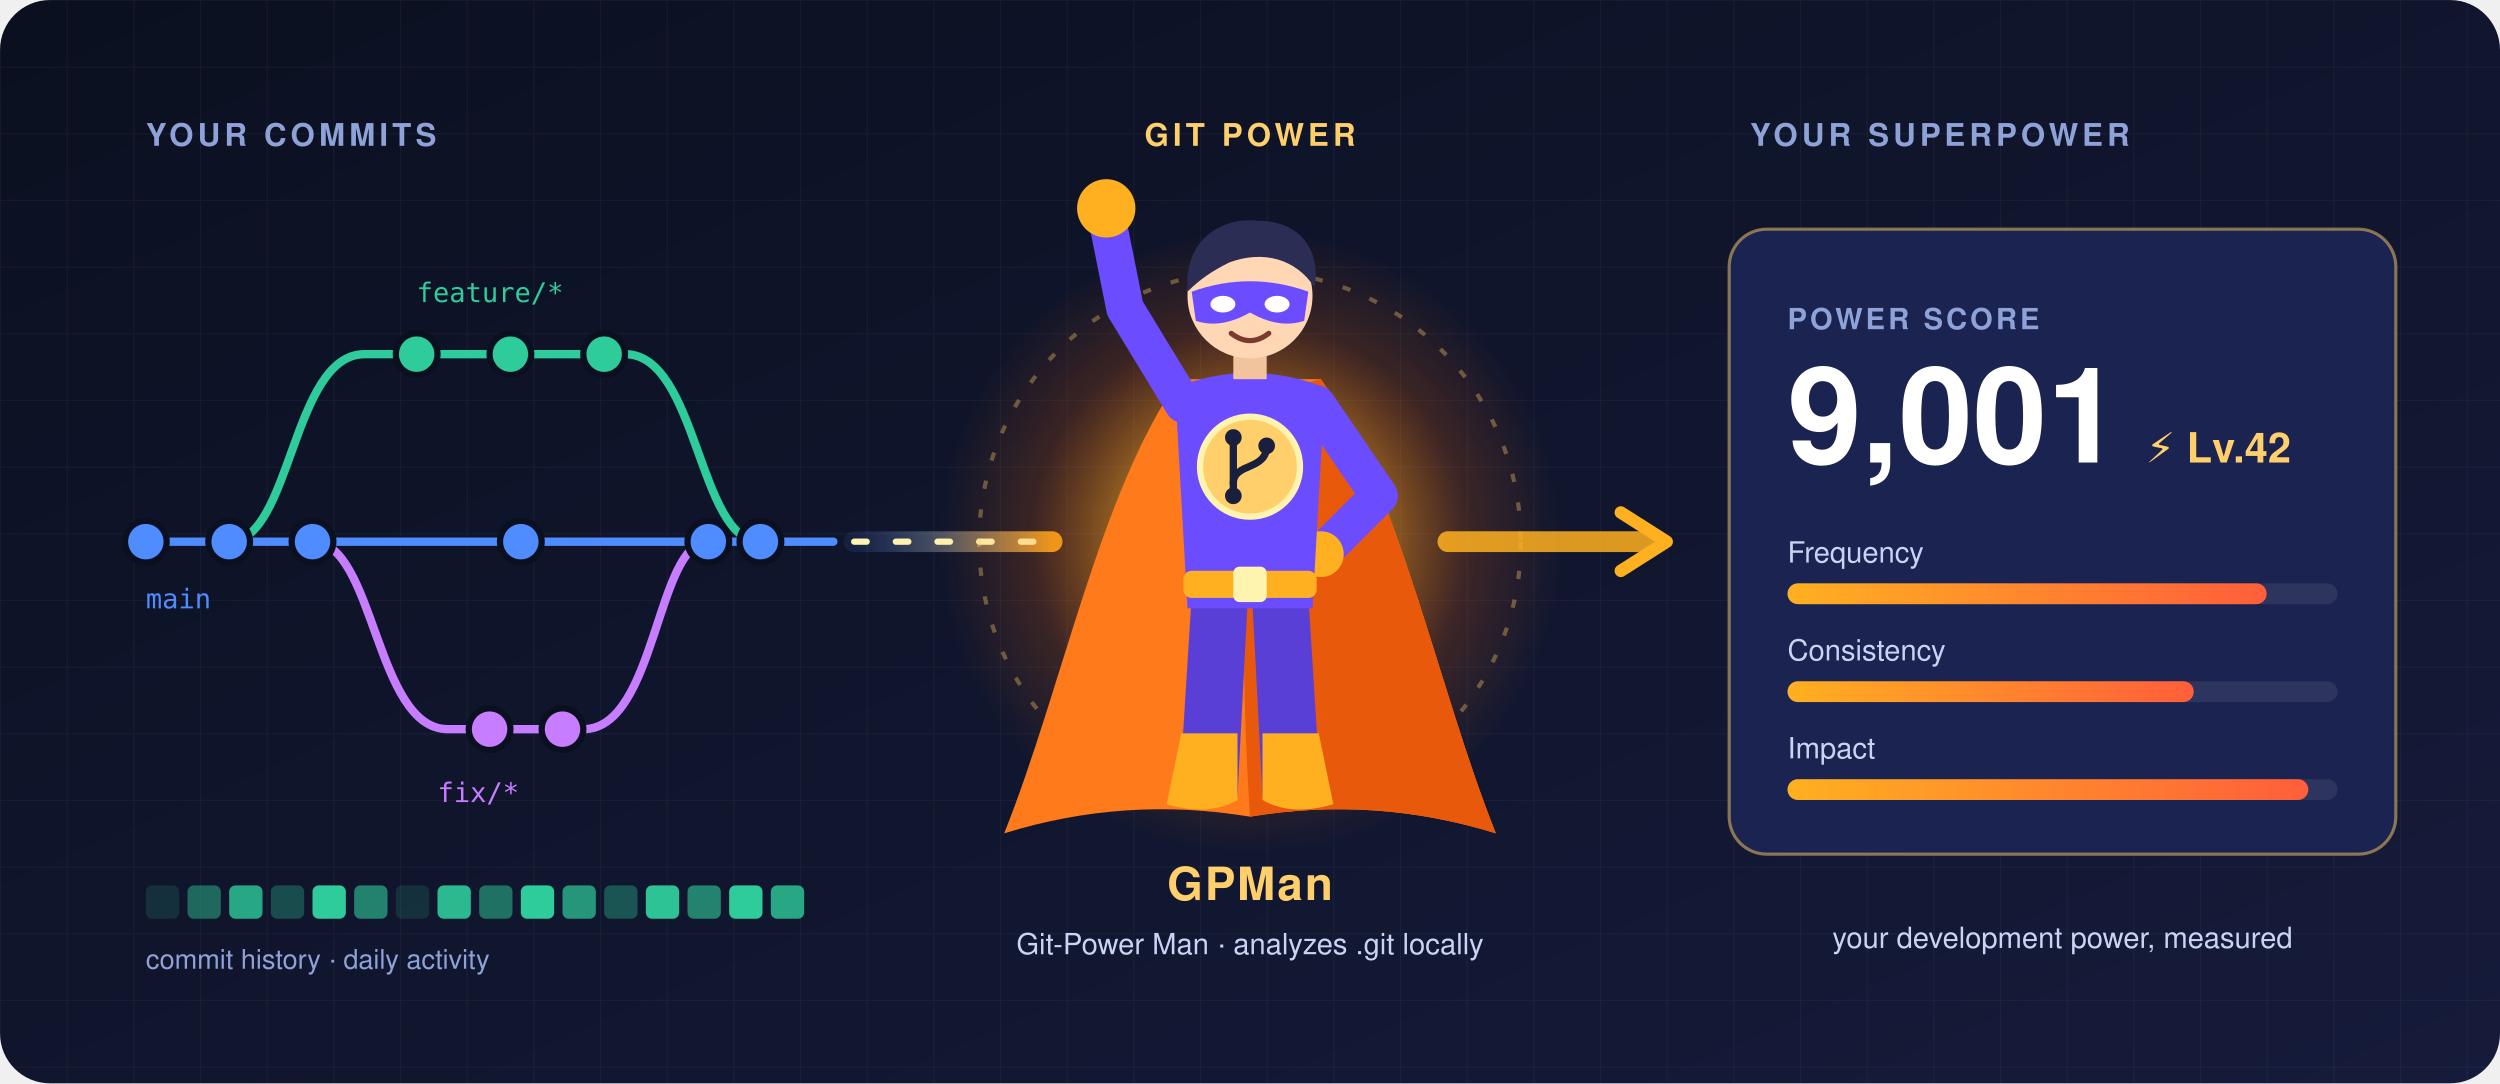
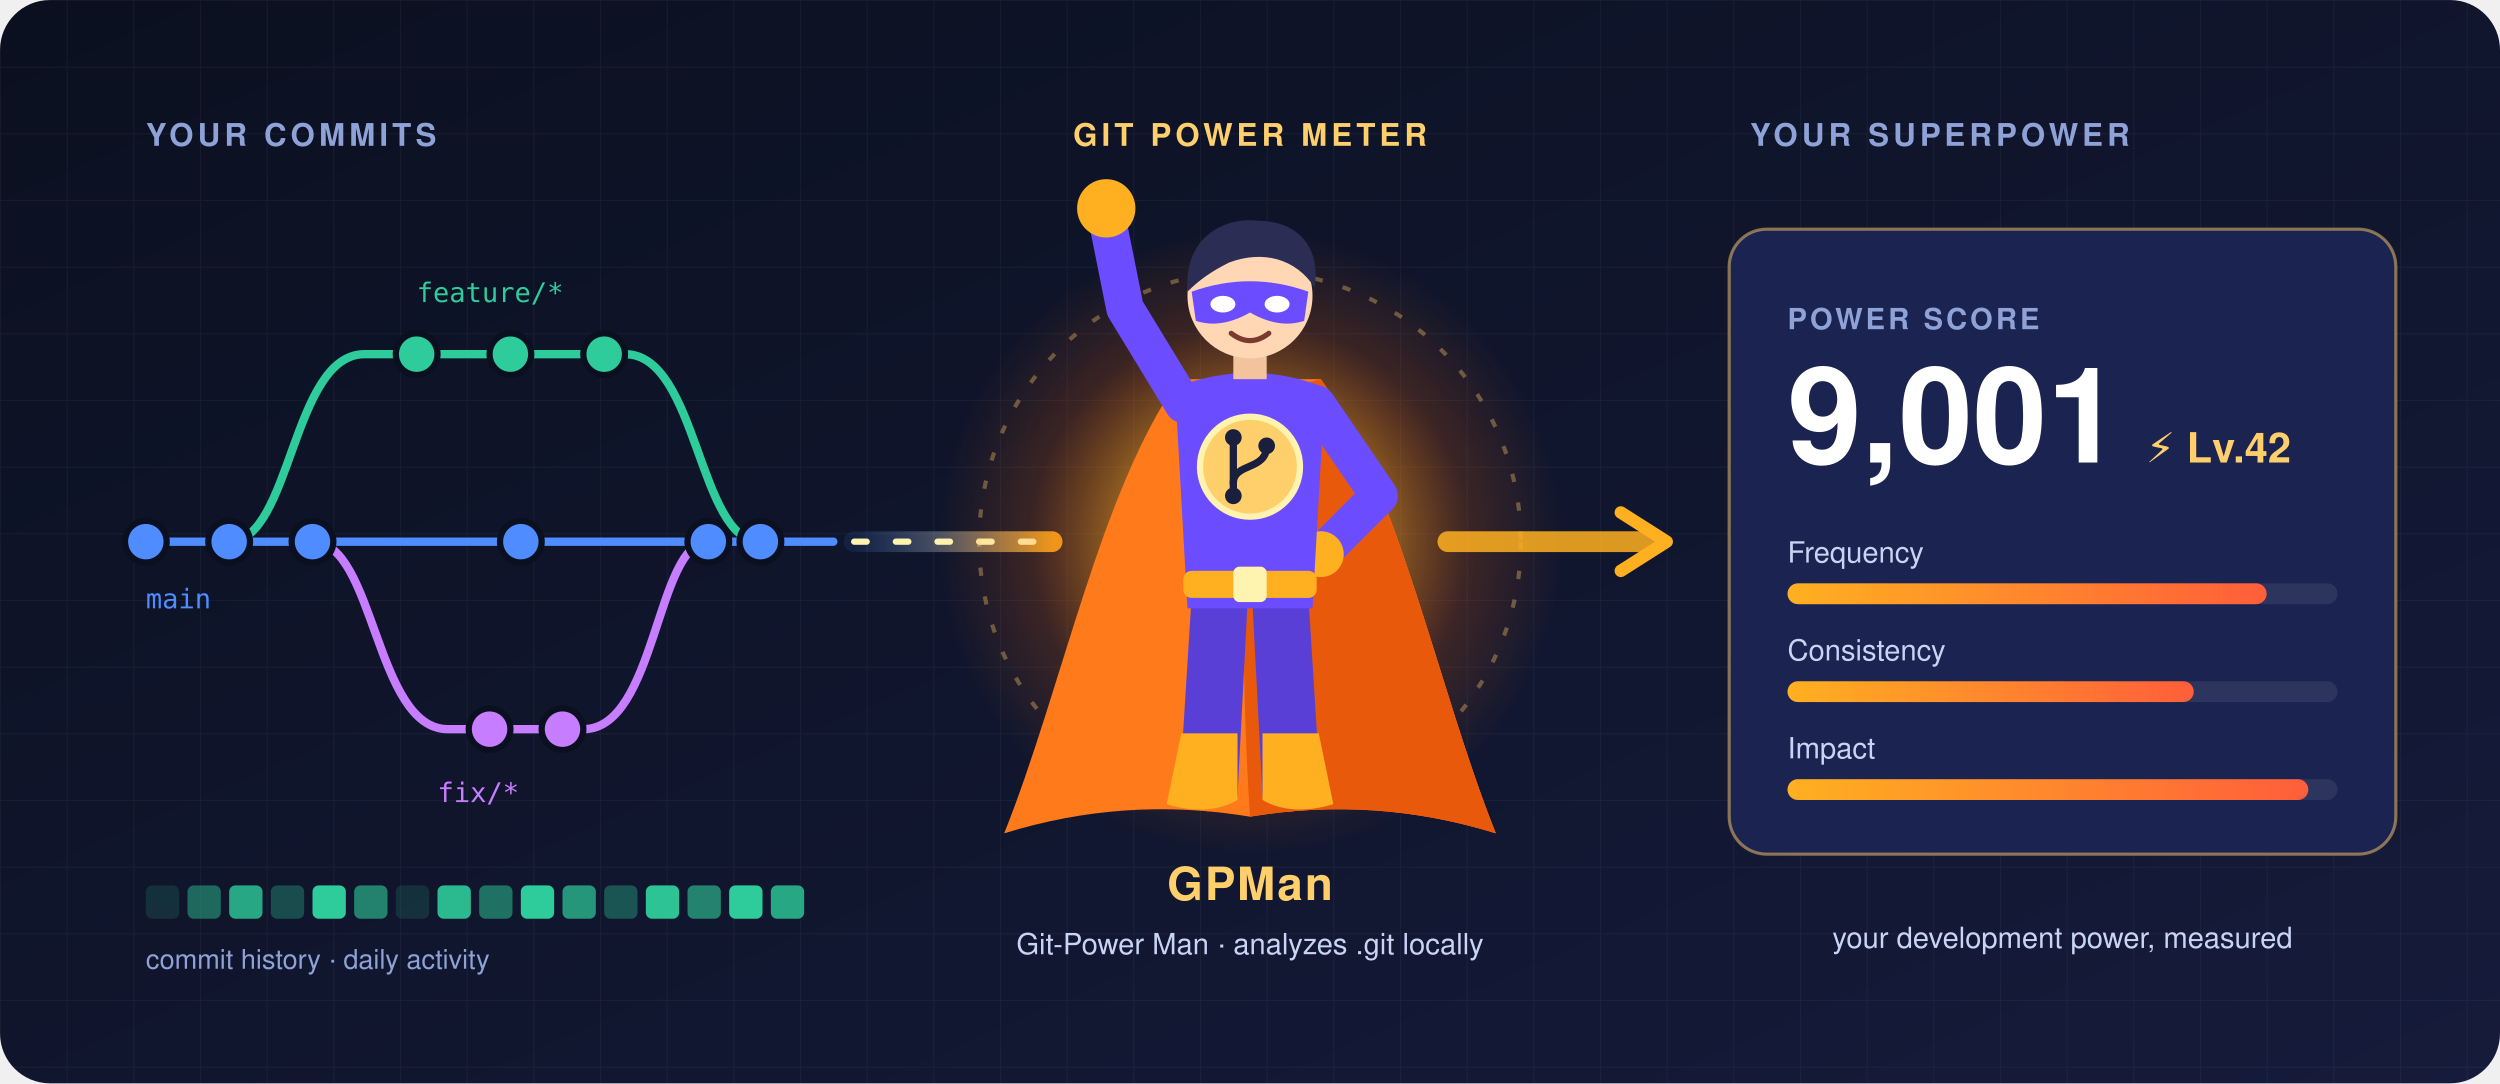
<svg xmlns="http://www.w3.org/2000/svg" viewBox="0 0 1200 520" width="1200" height="520" role="img" aria-labelledby="title desc">
  <defs>
    <linearGradient id="bg" x1="0" y1="0" x2="1" y2="1">
      <stop offset="0" stop-color="#0b1020" />
      <stop offset="1" stop-color="#151b3a" />
    </linearGradient>
    <radialGradient id="coreGlow" cx="0.5" cy="0.5" r="0.5">
      <stop offset="0" stop-color="#ffe680" stop-opacity="0.95" />
      <stop offset="0.35" stop-color="#ffb020" stop-opacity="0.65" />
      <stop offset="0.7" stop-color="#ff6a00" stop-opacity="0.18" />
      <stop offset="1" stop-color="#ff6a00" stop-opacity="0" />
    </radialGradient>
    <linearGradient id="core" x1="0" y1="0" x2="0" y2="1">
      <stop offset="0" stop-color="#fff3b0" />
      <stop offset="1" stop-color="#ffa41b" />
    </linearGradient>
    <linearGradient id="flow" gradientUnits="userSpaceOnUse" x1="410" y1="0" x2="505" y2="0">
      <stop offset="0" stop-color="#4f8cff" stop-opacity="0.1" />
      <stop offset="1" stop-color="#ffb020" stop-opacity="0.9" />
    </linearGradient>
    <linearGradient id="bar" x1="0" y1="0" x2="1" y2="0">
      <stop offset="0" stop-color="#ffb020" />
      <stop offset="1" stop-color="#ff5e3a" />
    </linearGradient>
    <filter id="soft" x="-50%" y="-50%" width="200%" height="200%">
      <feGaussianBlur stdDeviation="6" />
    </filter>
    <pattern id="grid" width="32" height="32" patternUnits="userSpaceOnUse">
      <path d="M32 0H0V32" fill="none" stroke="#ffffff" stroke-opacity="0.04" />
    </pattern>
  </defs>
  <rect width="1200" height="520" rx="24" fill="url(#bg)" />
  <rect width="1200" height="520" rx="24" fill="url(#grid)" />
  <g font-family="-apple-system, BlinkMacSystemFont, 'Segoe UI', Helvetica, Arial, sans-serif">
    <text x="70" y="70" fill="#8ea2d8" font-size="15" font-weight="600" letter-spacing="2">YOUR COMMITS</text>
-     <text x="600" y="70" fill="#ffcf6b" font-size="15" font-weight="600" letter-spacing="2" text-anchor="middle">GIT POWER</text>
+     <text x="600" y="70" fill="#ffcf6b" font-size="15" font-weight="600" letter-spacing="2" text-anchor="middle">GIT POWER METER</text>
    <text x="840" y="70" fill="#8ea2d8" font-size="15" font-weight="600" letter-spacing="2">YOUR SUPERPOWER</text>
    <g stroke-width="4" fill="none" stroke-linecap="round">
      <path d="M70 260 H400" stroke="#4f8cff" />
      <path d="M110 260 C140 260 140 170 175 170 H300 C335 170 335 260 365 260" stroke="#2ecc9a" />
      <path d="M150 260 C180 260 180 350 215 350 H280 C315 350 315 260 340 260" stroke="#c77dff" />
    </g>
    <g stroke="#0b1020" stroke-width="3">
      <circle cx="70" cy="260" r="10" fill="#4f8cff" />
      <circle cx="110" cy="260" r="10" fill="#4f8cff" />
      <circle cx="150" cy="260" r="10" fill="#4f8cff" />
      <circle cx="250" cy="260" r="10" fill="#4f8cff" />
      <circle cx="340" cy="260" r="10" fill="#4f8cff" />
      <circle cx="365" cy="260" r="10" fill="#4f8cff" />
      <circle cx="200" cy="170" r="10" fill="#2ecc9a" />
      <circle cx="245" cy="170" r="10" fill="#2ecc9a" />
      <circle cx="290" cy="170" r="10" fill="#2ecc9a" />
      <circle cx="235" cy="350" r="10" fill="#c77dff" />
      <circle cx="270" cy="350" r="10" fill="#c77dff" />
    </g>
    <text x="200" y="145" fill="#2ecc9a" font-size="13" font-family="ui-monospace, SFMono-Regular, Menlo, monospace">feature/*</text>
    <text x="210" y="385" fill="#c77dff" font-size="13" font-family="ui-monospace, SFMono-Regular, Menlo, monospace">fix/*</text>
    <text x="70" y="292" fill="#4f8cff" font-size="13" font-family="ui-monospace, SFMono-Regular, Menlo, monospace">main</text>
    <g transform="translate(70 425)">
      <g fill="#2ecc9a">
        <rect x="0" y="0" width="16" height="16" rx="3" opacity="0.15" />
        <rect x="20" y="0" width="16" height="16" rx="3" opacity="0.45" />
        <rect x="40" y="0" width="16" height="16" rx="3" opacity="0.8" />
        <rect x="60" y="0" width="16" height="16" rx="3" opacity="0.3" />
        <rect x="80" y="0" width="16" height="16" rx="3" opacity="1" />
        <rect x="100" y="0" width="16" height="16" rx="3" opacity="0.6" />
        <rect x="120" y="0" width="16" height="16" rx="3" opacity="0.15" />
        <rect x="140" y="0" width="16" height="16" rx="3" opacity="0.9" />
        <rect x="160" y="0" width="16" height="16" rx="3" opacity="0.5" />
        <rect x="180" y="0" width="16" height="16" rx="3" opacity="1" />
        <rect x="200" y="0" width="16" height="16" rx="3" opacity="0.7" />
        <rect x="220" y="0" width="16" height="16" rx="3" opacity="0.35" />
        <rect x="240" y="0" width="16" height="16" rx="3" opacity="0.95" />
        <rect x="260" y="0" width="16" height="16" rx="3" opacity="0.6" />
        <rect x="280" y="0" width="16" height="16" rx="3" opacity="1" />
        <rect x="300" y="0" width="16" height="16" rx="3" opacity="0.8" />
      </g>
      <text x="0" y="40" fill="#8ea2d8" font-size="13">commit history · daily activity</text>
    </g>
    <path d="M410 260 C450 260 470 260 505 260" stroke="url(#flow)" stroke-width="10" fill="none" stroke-linecap="round" />
    <path d="M410 260 C450 260 470 260 505 260" stroke="#fff3b0" stroke-width="3" fill="none" stroke-linecap="round" stroke-dasharray="6 14">
      <animate attributeName="stroke-dashoffset" from="40" to="0" dur="1s" repeatCount="indefinite" />
    </path>
    <circle cx="600" cy="260" r="150" fill="url(#coreGlow)">
      <animate attributeName="r" values="140;158;140" dur="2.4s" repeatCount="indefinite" />
    </circle>
    <circle cx="600" cy="260" r="130" fill="none" stroke="#ffcf6b" stroke-opacity="0.35" stroke-width="2" stroke-dasharray="4 10">
      <animateTransform attributeName="transform" type="rotate" from="0 600 260" to="360 600 260" dur="18s" repeatCount="indefinite" />
    </circle>
    <g>
      <animateTransform attributeName="transform" type="translate" values="0 0;0 -6;0 0" dur="2.4s" repeatCount="indefinite" />
      <path d="M566 182 C528 236 510 330 482 400 Q540 382 600 392 Q660 382 718 400 C690 330 672 236 634 182 Z" fill="#ff7a1a" />
      <path d="M600 190 C596 270 596 330 600 392 Q660 382 718 400 C690 330 672 236 634 182 Z" fill="#e8590c" />
      <path d="M572 286 L566 382 H594 L599 286 Z" fill="#5a3fd6" />
      <path d="M601 286 L606 382 H634 L628 286 Z" fill="#5a3fd6" />
      <path d="M567 352 H594 L594 384 Q580 392 560 386 Z" fill="#ffb020" />
      <path d="M606 352 H633 L640 386 Q620 392 606 384 Z" fill="#ffb020" />
      <path d="M632 194 L662 238 L634 266" fill="none" stroke="#6c4cff" stroke-width="18" stroke-linecap="round" stroke-linejoin="round" />
      <circle cx="634" cy="266" r="11" fill="#ffb020" />
      <path d="M564 186 Q600 172 636 186 L630 292 H570 Z" fill="#6c4cff" />
      <rect x="568" y="274" width="64" height="13" rx="4" fill="#ffb020" />
      <rect x="592" y="272" width="16" height="17" rx="3" fill="#fff3b0" />
      <path d="M568 194 L540 148 L532 108" fill="none" stroke="#6c4cff" stroke-width="18" stroke-linecap="round" stroke-linejoin="round" />
      <circle cx="531" cy="100" r="14" fill="#ffb020" />
      <circle cx="600" cy="224" r="24" fill="#ffcf6b" stroke="#fff3b0" stroke-width="3" />
      <g stroke="#1a1f3d" stroke-width="3.5" fill="none" stroke-linecap="round">
        <path d="M592 210 V238" />
        <path d="M608 214 C608 226 592 222 592 232" />
      </g>
      <g fill="#1a1f3d">
        <circle cx="592" cy="210" r="4" />
        <circle cx="592" cy="238" r="4" />
        <circle cx="608" cy="214" r="4" />
      </g>
      <rect x="592" y="166" width="16" height="16" fill="#f2c39c" />
      <circle cx="600" cy="142" r="30" fill="#ffd7b5" />
      <path d="M570 140 C568 112 590 104 604 106 C624 106 634 120 631 138 C622 124 606 120 590 126 C582 130 576 134 570 140 Z" fill="#2b2d55" />
      <path d="M572 140 Q600 130 628 140 L626 154 Q614 158 600 150 Q586 158 574 154 Z" fill="#6c4cff" />
      <ellipse cx="587" cy="146" rx="6" ry="4" fill="#ffffff" />
      <ellipse cx="613" cy="146" rx="6" ry="4" fill="#ffffff" />
      <path d="M591 160 Q600 167 609 160" fill="none" stroke="#7a3b2e" stroke-width="2.5" stroke-linecap="round" />
    </g>
    <text x="600" y="432" fill="#ffcf6b" font-size="22" font-weight="800" text-anchor="middle" letter-spacing="1">GPMan</text>
    <text x="600" y="458" fill="#c9d4f5" font-size="14" text-anchor="middle">Git-Power Man · analyzes .git locally</text>
    <path d="M695 260 H790" stroke="#ffb020" stroke-width="10" stroke-opacity="0.85" fill="none" stroke-linecap="round" />
    <path d="M778 246 L800 260 L778 274" fill="none" stroke="#ffb020" stroke-width="6" stroke-linecap="round" stroke-linejoin="round" />
    <g transform="translate(830 110)">
      <rect width="320" height="300" rx="18" fill="#1b2350" stroke="#ffcf6b" stroke-opacity="0.5" stroke-width="1.5" />
      <text x="28" y="48" fill="#8ea2d8" font-size="14" font-weight="600" letter-spacing="1.5">POWER SCORE</text>
      <text x="28" y="112" fill="#ffffff" font-size="64" font-weight="800">9,001</text>
      <text x="200" y="112" fill="#ffcf6b" font-size="20" font-weight="700">⚡ Lv.42</text>
      <g font-size="14" fill="#c9d4f5">
        <text x="28" y="160">Frequency</text>
        <rect x="28" y="170" width="264" height="10" rx="5" fill="#ffffff" fill-opacity="0.08" />
        <rect x="28" y="170" width="230" height="10" rx="5" fill="url(#bar)" />
        <text x="28" y="207">Consistency</text>
        <rect x="28" y="217" width="264" height="10" rx="5" fill="#ffffff" fill-opacity="0.08" />
        <rect x="28" y="217" width="195" height="10" rx="5" fill="url(#bar)" />
        <text x="28" y="254">Impact</text>
        <rect x="28" y="264" width="264" height="10" rx="5" fill="#ffffff" fill-opacity="0.08" />
        <rect x="28" y="264" width="250" height="10" rx="5" fill="url(#bar)" />
      </g>
    </g>
    <text x="990" y="455" fill="#c9d4f5" font-size="14" text-anchor="middle">your development power, measured</text>
  </g>
</svg>
